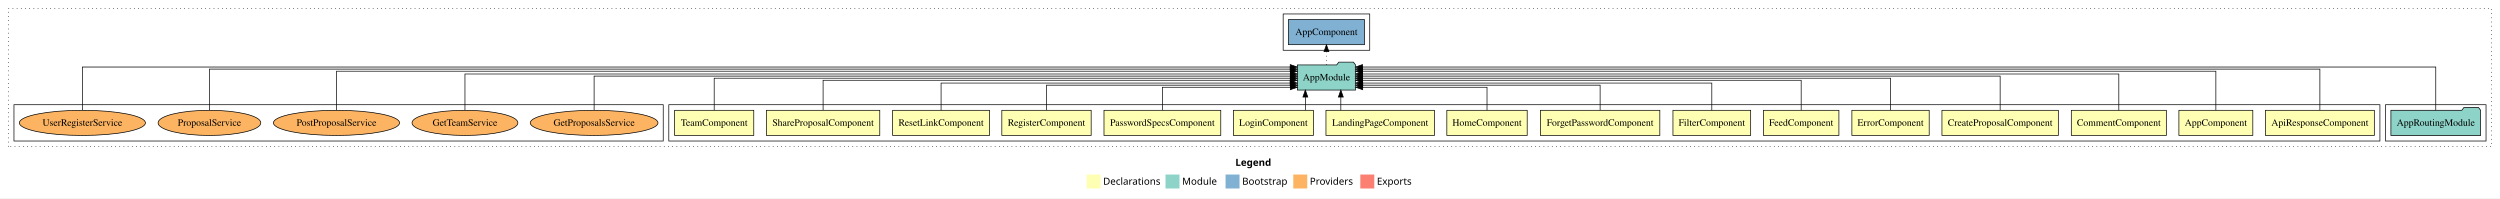
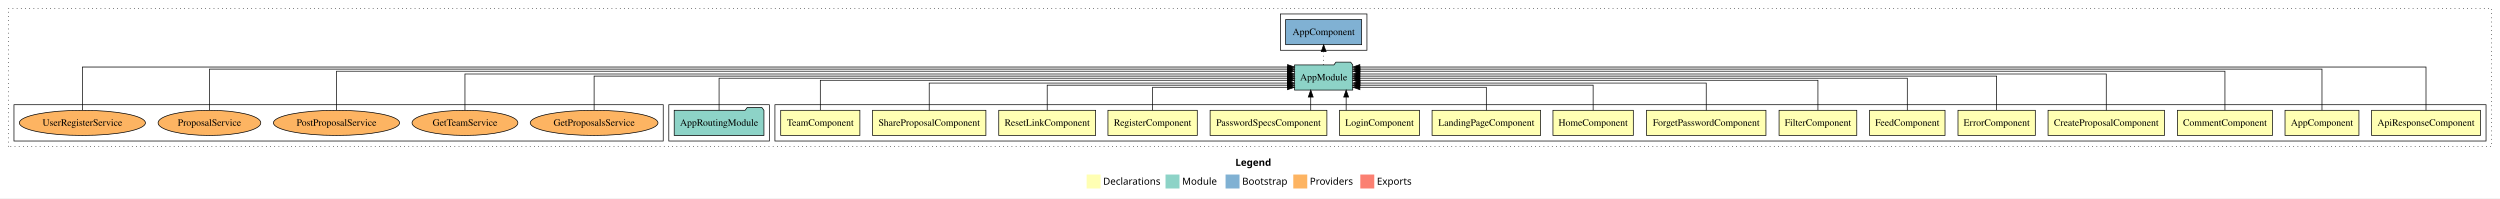
<svg xmlns="http://www.w3.org/2000/svg" width="3581pt" height="284pt" viewBox="0.00 0.00 3581.00 284.00">
  <g id="graph0" class="graph" transform="scale(1 1) rotate(0) translate(4 280)">
    <polygon fill="white" stroke="transparent" points="-4,4 -4,-280 3577,-280 3577,4 -4,4" />
    <text text-anchor="start" x="1765.51" y="-42.4" font-family="sans-serif" font-weight="bold" font-size="14.00">Legend</text>
    <polygon fill="#ffffb3" stroke="transparent" points="1552.5,-10 1552.5,-30 1572.5,-30 1572.5,-10 1552.5,-10" />
    <text text-anchor="start" x="1576.13" y="-15.4" font-family="sans-serif" font-size="14.00">  Declarations</text>
    <polygon fill="#8dd3c7" stroke="transparent" points="1665.5,-10 1665.5,-30 1685.5,-30 1685.5,-10 1665.5,-10" />
    <text text-anchor="start" x="1689.23" y="-15.4" font-family="sans-serif" font-size="14.00">  Module</text>
    <polygon fill="#80b1d3" stroke="transparent" points="1751.5,-10 1751.5,-30 1771.5,-30 1771.5,-10 1751.5,-10" />
    <text text-anchor="start" x="1775.28" y="-15.4" font-family="sans-serif" font-size="14.00">  Bootstrap</text>
    <polygon fill="#fdb462" stroke="transparent" points="1848.5,-10 1848.5,-30 1868.5,-30 1868.5,-10 1848.5,-10" />
    <text text-anchor="start" x="1872.17" y="-15.4" font-family="sans-serif" font-size="14.00">  Providers</text>
    <polygon fill="#fb8072" stroke="transparent" points="1944.5,-10 1944.5,-30 1964.5,-30 1964.5,-10 1944.5,-10" />
    <text text-anchor="start" x="1968.23" y="-15.4" font-family="sans-serif" font-size="14.00">  Exports</text>
    <g id="clust1" class="cluster">
      <polygon fill="none" stroke="black" stroke-dasharray="1,5" points="8,-70 8,-268 3565,-268 3565,-70 8,-70" />
    </g>
+     <g id="clust2" class="cluster">
+       <polygon fill="none" stroke="black" points="1106,-78 1106,-130 3557,-130 3557,-78 1106,-78" />
+     </g>
    <g id="clust19" class="cluster">
-       <polygon fill="none" stroke="black" points="3413,-78 3413,-130 3557,-130 3557,-78 3413,-78" />
+       <polygon fill="none" stroke="black" points="954,-78 954,-130 1098,-130 1098,-78 954,-78" />
    </g>
    <g id="clust21" class="cluster">
-       <polygon fill="none" stroke="black" points="1834,-208 1834,-260 1958,-260 1958,-208 1834,-208" />
-     </g>
-     <g id="clust2" class="cluster">
-       <polygon fill="none" stroke="black" points="954,-78 954,-130 3405,-130 3405,-78 954,-78" />
+       <polygon fill="none" stroke="black" points="1830,-208 1830,-260 1954,-260 1954,-208 1830,-208" />
    </g>
    <g id="clust22" class="cluster">
      <polygon fill="none" stroke="black" points="16,-78 16,-130 946,-130 946,-78 16,-78" />
    </g>
    <g id="node1" class="node">
-       <polygon fill="#ffffb3" stroke="black" points="3396.98,-122 3241.02,-122 3241.02,-86 3396.98,-86 3396.98,-122" />
-       <text text-anchor="middle" x="3319" y="-99.8" font-family="Times,serif" font-size="14.00">ApiResponseComponent</text>
+       <polygon fill="#ffffb3" stroke="black" points="3548.98,-122 3393.02,-122 3393.02,-86 3548.98,-86 3548.98,-122" />
+       <text text-anchor="middle" x="3471" y="-99.8" font-family="Times,serif" font-size="14.00">ApiResponseComponent</text>
    </g>
    <g id="node17" class="node">
-       <polygon fill="#8dd3c7" stroke="black" points="1937.66,-187 1934.66,-191 1913.66,-191 1910.66,-187 1854.34,-187 1854.34,-151 1937.66,-151 1937.66,-187" />
-       <text text-anchor="middle" x="1896" y="-164.8" font-family="Times,serif" font-size="14.00">AppModule</text>
+       <polygon fill="#8dd3c7" stroke="black" points="1933.66,-187 1930.66,-191 1909.66,-191 1906.66,-187 1850.34,-187 1850.34,-151 1933.66,-151 1933.66,-187" />
+       <text text-anchor="middle" x="1892" y="-164.8" font-family="Times,serif" font-size="14.00">AppModule</text>
    </g>
    <g id="edge1" class="edge">
-       <path fill="none" stroke="black" d="M3319,-122.25C3319,-145.02 3319,-181 3319,-181 3319,-181 1947.82,-181 1947.82,-181" />
-       <polygon fill="black" stroke="black" points="1947.82,-177.5 1937.82,-181 1947.82,-184.5 1947.82,-177.5" />
+       <path fill="none" stroke="black" d="M3471,-122.15C3471,-145.76 3471,-184 3471,-184 3471,-184 1943.83,-184 1943.83,-184" />
+       <polygon fill="black" stroke="black" points="1943.83,-180.5 1933.83,-184 1943.83,-187.5 1943.83,-180.5" />
    </g>
    <g id="node2" class="node">
-       <polygon fill="#ffffb3" stroke="black" points="3222.94,-122 3117.06,-122 3117.06,-86 3222.94,-86 3222.94,-122" />
-       <text text-anchor="middle" x="3170" y="-99.8" font-family="Times,serif" font-size="14.00">AppComponent</text>
+       <polygon fill="#ffffb3" stroke="black" points="3374.94,-122 3269.06,-122 3269.06,-86 3374.94,-86 3374.94,-122" />
+       <text text-anchor="middle" x="3322" y="-99.8" font-family="Times,serif" font-size="14.00">AppComponent</text>
    </g>
    <g id="edge2" class="edge">
-       <path fill="none" stroke="black" d="M3170,-122.29C3170,-144.21 3170,-178 3170,-178 3170,-178 1947.66,-178 1947.66,-178" />
-       <polygon fill="black" stroke="black" points="1947.66,-174.5 1937.66,-178 1947.66,-181.5 1947.66,-174.5" />
+       <path fill="none" stroke="black" d="M3322,-122.25C3322,-145.02 3322,-181 3322,-181 3322,-181 1944.02,-181 1944.02,-181" />
+       <polygon fill="black" stroke="black" points="1944.02,-177.5 1934.02,-181 1944.02,-184.5 1944.02,-177.5" />
    </g>
    <g id="node3" class="node">
-       <polygon fill="#ffffb3" stroke="black" points="3099.06,-122 2962.94,-122 2962.94,-86 3099.06,-86 3099.06,-122" />
-       <text text-anchor="middle" x="3031" y="-99.8" font-family="Times,serif" font-size="14.00">CommentComponent</text>
+       <polygon fill="#ffffb3" stroke="black" points="3251.06,-122 3114.94,-122 3114.94,-86 3251.06,-86 3251.06,-122" />
+       <text text-anchor="middle" x="3183" y="-99.8" font-family="Times,serif" font-size="14.00">CommentComponent</text>
    </g>
    <g id="edge3" class="edge">
-       <path fill="none" stroke="black" d="M3031,-122.03C3031,-142.77 3031,-174 3031,-174 3031,-174 1947.74,-174 1947.74,-174" />
-       <polygon fill="black" stroke="black" points="1947.74,-170.5 1937.74,-174 1947.74,-177.5 1947.74,-170.5" />
+       <path fill="none" stroke="black" d="M3183,-122.29C3183,-144.21 3183,-178 3183,-178 3183,-178 1943.86,-178 1943.86,-178" />
+       <polygon fill="black" stroke="black" points="1943.86,-174.5 1933.86,-178 1943.86,-181.5 1943.86,-174.5" />
    </g>
    <g id="node4" class="node">
-       <polygon fill="#ffffb3" stroke="black" points="2944.36,-122 2777.64,-122 2777.64,-86 2944.36,-86 2944.36,-122" />
-       <text text-anchor="middle" x="2861" y="-99.8" font-family="Times,serif" font-size="14.00">CreateProposalComponent</text>
+       <polygon fill="#ffffb3" stroke="black" points="3096.36,-122 2929.64,-122 2929.64,-86 3096.36,-86 3096.36,-122" />
+       <text text-anchor="middle" x="3013" y="-99.8" font-family="Times,serif" font-size="14.00">CreateProposalComponent</text>
    </g>
    <g id="edge4" class="edge">
-       <path fill="none" stroke="black" d="M2861,-122.31C2861,-142.15 2861,-171 2861,-171 2861,-171 1947.77,-171 1947.77,-171" />
-       <polygon fill="black" stroke="black" points="1947.77,-167.5 1937.77,-171 1947.77,-174.5 1947.77,-167.5" />
+       <path fill="none" stroke="black" d="M3013,-122.03C3013,-142.77 3013,-174 3013,-174 3013,-174 1943.9,-174 1943.9,-174" />
+       <polygon fill="black" stroke="black" points="1943.9,-170.5 1933.9,-174 1943.9,-177.5 1943.9,-170.5" />
    </g>
    <g id="node5" class="node">
-       <polygon fill="#ffffb3" stroke="black" points="2759.37,-122 2648.63,-122 2648.63,-86 2759.37,-86 2759.37,-122" />
-       <text text-anchor="middle" x="2704" y="-99.8" font-family="Times,serif" font-size="14.00">ErrorComponent</text>
+       <polygon fill="#ffffb3" stroke="black" points="2911.37,-122 2800.63,-122 2800.63,-86 2911.37,-86 2911.37,-122" />
+       <text text-anchor="middle" x="2856" y="-99.8" font-family="Times,serif" font-size="14.00">ErrorComponent</text>
    </g>
    <g id="edge5" class="edge">
-       <path fill="none" stroke="black" d="M2704,-122.17C2704,-141.09 2704,-168 2704,-168 2704,-168 1947.74,-168 1947.74,-168" />
-       <polygon fill="black" stroke="black" points="1947.74,-164.5 1937.74,-168 1947.74,-171.5 1947.74,-164.5" />
+       <path fill="none" stroke="black" d="M2856,-122.31C2856,-142.15 2856,-171 2856,-171 2856,-171 1943.73,-171 1943.73,-171" />
+       <polygon fill="black" stroke="black" points="1943.73,-167.5 1933.73,-171 1943.73,-174.5 1943.73,-167.5" />
    </g>
    <g id="node6" class="node">
-       <polygon fill="#ffffb3" stroke="black" points="2630.05,-122 2521.95,-122 2521.95,-86 2630.05,-86 2630.05,-122" />
-       <text text-anchor="middle" x="2576" y="-99.8" font-family="Times,serif" font-size="14.00">FeedComponent</text>
+       <polygon fill="#ffffb3" stroke="black" points="2782.05,-122 2673.95,-122 2673.95,-86 2782.05,-86 2782.05,-122" />
+       <text text-anchor="middle" x="2728" y="-99.8" font-family="Times,serif" font-size="14.00">FeedComponent</text>
    </g>
    <g id="edge6" class="edge">
-       <path fill="none" stroke="black" d="M2576,-122.3C2576,-140.27 2576,-165 2576,-165 2576,-165 1947.77,-165 1947.77,-165" />
-       <polygon fill="black" stroke="black" points="1947.77,-161.5 1937.77,-165 1947.77,-168.5 1947.77,-161.5" />
+       <path fill="none" stroke="black" d="M2728,-122.17C2728,-141.09 2728,-168 2728,-168 2728,-168 1943.74,-168 1943.74,-168" />
+       <polygon fill="black" stroke="black" points="1943.74,-164.5 1933.74,-168 1943.74,-171.5 1943.74,-164.5" />
    </g>
    <g id="node7" class="node">
-       <polygon fill="#ffffb3" stroke="black" points="2503.66,-122 2392.34,-122 2392.34,-86 2503.66,-86 2503.66,-122" />
-       <text text-anchor="middle" x="2448" y="-99.8" font-family="Times,serif" font-size="14.00">FilterComponent</text>
+       <polygon fill="#ffffb3" stroke="black" points="2655.66,-122 2544.34,-122 2544.34,-86 2655.66,-86 2655.66,-122" />
+       <text text-anchor="middle" x="2600" y="-99.8" font-family="Times,serif" font-size="14.00">FilterComponent</text>
    </g>
    <g id="edge7" class="edge">
-       <path fill="none" stroke="black" d="M2448,-122.04C2448,-138.73 2448,-161 2448,-161 2448,-161 1947.94,-161 1947.94,-161" />
-       <polygon fill="black" stroke="black" points="1947.94,-157.5 1937.94,-161 1947.94,-164.5 1947.94,-157.5" />
+       <path fill="none" stroke="black" d="M2600,-122.3C2600,-140.27 2600,-165 2600,-165 2600,-165 1943.91,-165 1943.91,-165" />
+       <polygon fill="black" stroke="black" points="1943.91,-161.5 1933.91,-165 1943.91,-168.5 1943.91,-161.5" />
    </g>
    <g id="node8" class="node">
-       <polygon fill="#ffffb3" stroke="black" points="2373.54,-122 2202.46,-122 2202.46,-86 2373.54,-86 2373.54,-122" />
-       <text text-anchor="middle" x="2288" y="-99.8" font-family="Times,serif" font-size="14.00">ForgetPasswordComponent</text>
+       <polygon fill="#ffffb3" stroke="black" points="2525.54,-122 2354.46,-122 2354.46,-86 2525.54,-86 2525.54,-122" />
+       <text text-anchor="middle" x="2440" y="-99.8" font-family="Times,serif" font-size="14.00">ForgetPasswordComponent</text>
    </g>
    <g id="edge8" class="edge">
-       <path fill="none" stroke="black" d="M2288,-122.28C2288,-137.95 2288,-158 2288,-158 2288,-158 1947.95,-158 1947.95,-158" />
-       <polygon fill="black" stroke="black" points="1947.95,-154.5 1937.95,-158 1947.95,-161.5 1947.95,-154.5" />
+       <path fill="none" stroke="black" d="M2440,-122.04C2440,-138.73 2440,-161 2440,-161 2440,-161 1944.09,-161 1944.09,-161" />
+       <polygon fill="black" stroke="black" points="1944.09,-157.5 1934.09,-161 1944.09,-164.5 1944.09,-157.5" />
    </g>
    <g id="node9" class="node">
-       <polygon fill="#ffffb3" stroke="black" points="2183.55,-122 2068.45,-122 2068.45,-86 2183.55,-86 2183.55,-122" />
-       <text text-anchor="middle" x="2126" y="-99.8" font-family="Times,serif" font-size="14.00">HomeComponent</text>
+       <polygon fill="#ffffb3" stroke="black" points="2335.55,-122 2220.45,-122 2220.45,-86 2335.55,-86 2335.55,-122" />
+       <text text-anchor="middle" x="2278" y="-99.8" font-family="Times,serif" font-size="14.00">HomeComponent</text>
    </g>
    <g id="edge9" class="edge">
-       <path fill="none" stroke="black" d="M2126,-122.12C2126,-136.78 2126,-155 2126,-155 2126,-155 1947.92,-155 1947.92,-155" />
-       <polygon fill="black" stroke="black" points="1947.92,-151.5 1937.92,-155 1947.92,-158.5 1947.92,-151.5" />
+       <path fill="none" stroke="black" d="M2278,-122.28C2278,-137.95 2278,-158 2278,-158 2278,-158 1943.68,-158 1943.68,-158" />
+       <polygon fill="black" stroke="black" points="1943.68,-154.5 1933.68,-158 1943.68,-161.5 1943.68,-154.5" />
    </g>
    <g id="node10" class="node">
-       <polygon fill="#ffffb3" stroke="black" points="2050.7,-122 1895.3,-122 1895.3,-86 2050.7,-86 2050.7,-122" />
-       <text text-anchor="middle" x="1973" y="-99.8" font-family="Times,serif" font-size="14.00">LandingPageComponent</text>
+       <polygon fill="#ffffb3" stroke="black" points="2202.7,-122 2047.3,-122 2047.3,-86 2202.7,-86 2202.7,-122" />
+       <text text-anchor="middle" x="2125" y="-99.8" font-family="Times,serif" font-size="14.00">LandingPageComponent</text>
    </g>
    <g id="edge10" class="edge">
-       <path fill="none" stroke="black" d="M1916.61,-122.11C1916.61,-122.11 1916.61,-140.99 1916.61,-140.99" />
-       <polygon fill="black" stroke="black" points="1913.11,-140.99 1916.61,-150.99 1920.11,-140.99 1913.11,-140.99" />
+       <path fill="none" stroke="black" d="M2125,-122.12C2125,-136.78 2125,-155 2125,-155 2125,-155 1943.92,-155 1943.92,-155" />
+       <polygon fill="black" stroke="black" points="1943.92,-151.5 1933.92,-155 1943.92,-158.5 1943.92,-151.5" />
    </g>
    <g id="node11" class="node">
-       <polygon fill="#ffffb3" stroke="black" points="1877.28,-122 1762.72,-122 1762.72,-86 1877.28,-86 1877.28,-122" />
-       <text text-anchor="middle" x="1820" y="-99.8" font-family="Times,serif" font-size="14.00">LoginComponent</text>
+       <polygon fill="#ffffb3" stroke="black" points="2029.28,-122 1914.72,-122 1914.72,-86 2029.28,-86 2029.28,-122" />
+       <text text-anchor="middle" x="1972" y="-99.8" font-family="Times,serif" font-size="14.00">LoginComponent</text>
    </g>
    <g id="edge11" class="edge">
-       <path fill="none" stroke="black" d="M1865.78,-122.11C1865.78,-122.11 1865.78,-140.99 1865.78,-140.99" />
-       <polygon fill="black" stroke="black" points="1862.28,-140.99 1865.78,-150.99 1869.28,-140.99 1862.28,-140.99" />
+       <path fill="none" stroke="black" d="M1924.22,-122.11C1924.22,-122.11 1924.22,-140.99 1924.22,-140.99" />
+       <polygon fill="black" stroke="black" points="1920.72,-140.99 1924.22,-150.99 1927.72,-140.99 1920.72,-140.99" />
    </g>
    <g id="node12" class="node">
-       <polygon fill="#ffffb3" stroke="black" points="1744.64,-122 1577.36,-122 1577.36,-86 1744.64,-86 1744.64,-122" />
-       <text text-anchor="middle" x="1661" y="-99.8" font-family="Times,serif" font-size="14.00">PasswordSpecsComponent</text>
+       <polygon fill="#ffffb3" stroke="black" points="1896.64,-122 1729.36,-122 1729.36,-86 1896.64,-86 1896.64,-122" />
+       <text text-anchor="middle" x="1813" y="-99.8" font-family="Times,serif" font-size="14.00">PasswordSpecsComponent</text>
    </g>
    <g id="edge12" class="edge">
-       <path fill="none" stroke="black" d="M1661,-122.12C1661,-136.78 1661,-155 1661,-155 1661,-155 1844.26,-155 1844.26,-155" />
-       <polygon fill="black" stroke="black" points="1844.26,-158.5 1854.26,-155 1844.26,-151.5 1844.26,-158.5" />
+       <path fill="none" stroke="black" d="M1873.5,-122.11C1873.5,-122.11 1873.5,-140.99 1873.5,-140.99" />
+       <polygon fill="black" stroke="black" points="1870,-140.99 1873.5,-150.99 1877,-140.99 1870,-140.99" />
    </g>
    <g id="node13" class="node">
-       <polygon fill="#ffffb3" stroke="black" points="1558.98,-122 1431.02,-122 1431.02,-86 1558.98,-86 1558.98,-122" />
-       <text text-anchor="middle" x="1495" y="-99.8" font-family="Times,serif" font-size="14.00">RegisterComponent</text>
+       <polygon fill="#ffffb3" stroke="black" points="1710.98,-122 1583.02,-122 1583.02,-86 1710.98,-86 1710.98,-122" />
+       <text text-anchor="middle" x="1647" y="-99.8" font-family="Times,serif" font-size="14.00">RegisterComponent</text>
    </g>
    <g id="edge13" class="edge">
-       <path fill="none" stroke="black" d="M1495,-122.28C1495,-137.95 1495,-158 1495,-158 1495,-158 1844.22,-158 1844.22,-158" />
-       <polygon fill="black" stroke="black" points="1844.22,-161.5 1854.22,-158 1844.22,-154.5 1844.22,-161.5" />
+       <path fill="none" stroke="black" d="M1647,-122.12C1647,-136.78 1647,-155 1647,-155 1647,-155 1840.16,-155 1840.16,-155" />
+       <polygon fill="black" stroke="black" points="1840.16,-158.5 1850.16,-155 1840.16,-151.5 1840.16,-158.5" />
    </g>
    <g id="node14" class="node">
-       <polygon fill="#ffffb3" stroke="black" points="1413.38,-122 1274.62,-122 1274.62,-86 1413.38,-86 1413.38,-122" />
-       <text text-anchor="middle" x="1344" y="-99.8" font-family="Times,serif" font-size="14.00">ResetLinkComponent</text>
+       <polygon fill="#ffffb3" stroke="black" points="1565.38,-122 1426.62,-122 1426.62,-86 1565.38,-86 1565.38,-122" />
+       <text text-anchor="middle" x="1496" y="-99.8" font-family="Times,serif" font-size="14.00">ResetLinkComponent</text>
    </g>
    <g id="edge14" class="edge">
-       <path fill="none" stroke="black" d="M1344,-122.04C1344,-138.73 1344,-161 1344,-161 1344,-161 1844.06,-161 1844.06,-161" />
-       <polygon fill="black" stroke="black" points="1844.06,-164.5 1854.06,-161 1844.06,-157.5 1844.06,-164.5" />
+       <path fill="none" stroke="black" d="M1496,-122.28C1496,-137.95 1496,-158 1496,-158 1496,-158 1840,-158 1840,-158" />
+       <polygon fill="black" stroke="black" points="1840,-161.5 1850,-158 1840,-154.5 1840,-161.5" />
    </g>
    <g id="node15" class="node">
-       <polygon fill="#ffffb3" stroke="black" points="1256.2,-122 1093.8,-122 1093.8,-86 1256.2,-86 1256.2,-122" />
-       <text text-anchor="middle" x="1175" y="-99.8" font-family="Times,serif" font-size="14.00">ShareProposalComponent</text>
+       <polygon fill="#ffffb3" stroke="black" points="1408.2,-122 1245.8,-122 1245.8,-86 1408.2,-86 1408.2,-122" />
+       <text text-anchor="middle" x="1327" y="-99.8" font-family="Times,serif" font-size="14.00">ShareProposalComponent</text>
    </g>
    <g id="edge15" class="edge">
-       <path fill="none" stroke="black" d="M1175,-122.3C1175,-140.27 1175,-165 1175,-165 1175,-165 1844.12,-165 1844.12,-165" />
-       <polygon fill="black" stroke="black" points="1844.12,-168.5 1854.12,-165 1844.12,-161.5 1844.12,-168.5" />
+       <path fill="none" stroke="black" d="M1327,-122.04C1327,-138.73 1327,-161 1327,-161 1327,-161 1839.99,-161 1839.99,-161" />
+       <polygon fill="black" stroke="black" points="1839.99,-164.5 1849.99,-161 1839.99,-157.5 1839.99,-164.5" />
    </g>
    <g id="node16" class="node">
-       <polygon fill="#ffffb3" stroke="black" points="1075.7,-122 962.3,-122 962.3,-86 1075.7,-86 1075.7,-122" />
-       <text text-anchor="middle" x="1019" y="-99.8" font-family="Times,serif" font-size="14.00">TeamComponent</text>
+       <polygon fill="#ffffb3" stroke="black" points="1227.7,-122 1114.3,-122 1114.3,-86 1227.7,-86 1227.7,-122" />
+       <text text-anchor="middle" x="1171" y="-99.8" font-family="Times,serif" font-size="14.00">TeamComponent</text>
    </g>
    <g id="edge16" class="edge">
-       <path fill="none" stroke="black" d="M1019,-122.17C1019,-141.09 1019,-168 1019,-168 1019,-168 1844.29,-168 1844.29,-168" />
-       <polygon fill="black" stroke="black" points="1844.29,-171.5 1854.29,-168 1844.29,-164.5 1844.29,-171.5" />
+       <path fill="none" stroke="black" d="M1171,-122.3C1171,-140.27 1171,-165 1171,-165 1171,-165 1840.12,-165 1840.12,-165" />
+       <polygon fill="black" stroke="black" points="1840.12,-168.5 1850.12,-165 1840.12,-161.5 1840.12,-168.5" />
    </g>
    <g id="node19" class="node">
-       <polygon fill="#80b1d3" stroke="black" points="1950.44,-252 1841.56,-252 1841.56,-216 1950.44,-216 1950.44,-252" />
-       <text text-anchor="middle" x="1896" y="-229.8" font-family="Times,serif" font-size="14.00">AppComponent </text>
+       <polygon fill="#80b1d3" stroke="black" points="1946.44,-252 1837.56,-252 1837.56,-216 1946.44,-216 1946.44,-252" />
+       <text text-anchor="middle" x="1892" y="-229.8" font-family="Times,serif" font-size="14.00">AppComponent </text>
    </g>
    <g id="edge18" class="edge">
-       <path fill="none" stroke="black" stroke-dasharray="1,5" d="M1896,-187.11C1896,-187.11 1896,-205.99 1896,-205.99" />
-       <polygon fill="black" stroke="black" points="1892.5,-205.99 1896,-215.99 1899.5,-205.99 1892.5,-205.99" />
+       <path fill="none" stroke="black" stroke-dasharray="1,5" d="M1892,-187.11C1892,-187.11 1892,-205.99 1892,-205.99" />
+       <polygon fill="black" stroke="black" points="1888.5,-205.99 1892,-215.99 1895.5,-205.99 1888.5,-205.99" />
    </g>
    <g id="node18" class="node">
-       <polygon fill="#8dd3c7" stroke="black" points="3549.27,-122 3546.27,-126 3525.27,-126 3522.27,-122 3420.73,-122 3420.73,-86 3549.27,-86 3549.27,-122" />
-       <text text-anchor="middle" x="3485" y="-99.8" font-family="Times,serif" font-size="14.00">AppRoutingModule</text>
+       <polygon fill="#8dd3c7" stroke="black" points="1090.27,-122 1087.27,-126 1066.27,-126 1063.27,-122 961.73,-122 961.73,-86 1090.27,-86 1090.27,-122" />
+       <text text-anchor="middle" x="1026" y="-99.8" font-family="Times,serif" font-size="14.00">AppRoutingModule</text>
    </g>
    <g id="edge17" class="edge">
-       <path fill="none" stroke="black" d="M3485,-122.15C3485,-145.76 3485,-184 3485,-184 3485,-184 1947.69,-184 1947.69,-184" />
-       <polygon fill="black" stroke="black" points="1947.69,-180.5 1937.69,-184 1947.69,-187.5 1947.69,-180.5" />
+       <path fill="none" stroke="black" d="M1026,-122.17C1026,-141.09 1026,-168 1026,-168 1026,-168 1840.23,-168 1840.23,-168" />
+       <polygon fill="black" stroke="black" points="1840.23,-171.5 1850.23,-168 1840.23,-164.5 1840.23,-171.5" />
    </g>
    <g id="node20" class="node">
      <ellipse fill="#fdb462" stroke="black" cx="847" cy="-104" rx="91.47" ry="18" />
      <text text-anchor="middle" x="847" y="-99.8" font-family="Times,serif" font-size="14.00">GetProposalsService</text>
    </g>
    <g id="edge19" class="edge">
-       <path fill="none" stroke="black" d="M847,-122.31C847,-142.15 847,-171 847,-171 847,-171 1844.23,-171 1844.23,-171" />
-       <polygon fill="black" stroke="black" points="1844.23,-174.5 1854.23,-171 1844.23,-167.5 1844.23,-174.5" />
+       <path fill="none" stroke="black" d="M847,-122.31C847,-142.15 847,-171 847,-171 847,-171 1840.07,-171 1840.07,-171" />
+       <polygon fill="black" stroke="black" points="1840.07,-174.5 1850.07,-171 1840.07,-167.5 1840.07,-174.5" />
    </g>
    <g id="node21" class="node">
      <ellipse fill="#fdb462" stroke="black" cx="662" cy="-104" rx="75.84" ry="18" />
      <text text-anchor="middle" x="662" y="-99.8" font-family="Times,serif" font-size="14.00">GetTeamService</text>
    </g>
    <g id="edge20" class="edge">
-       <path fill="none" stroke="black" d="M662,-122.03C662,-142.77 662,-174 662,-174 662,-174 1844.24,-174 1844.24,-174" />
-       <polygon fill="black" stroke="black" points="1844.24,-177.5 1854.24,-174 1844.24,-170.5 1844.24,-177.5" />
+       <path fill="none" stroke="black" d="M662,-122.03C662,-142.77 662,-174 662,-174 662,-174 1840.02,-174 1840.02,-174" />
+       <polygon fill="black" stroke="black" points="1840.02,-177.5 1850.02,-174 1840.02,-170.5 1840.02,-177.5" />
    </g>
    <g id="node22" class="node">
      <ellipse fill="#fdb462" stroke="black" cx="478" cy="-104" rx="90.34" ry="18" />
      <text text-anchor="middle" x="478" y="-99.8" font-family="Times,serif" font-size="14.00">PostProposalService</text>
    </g>
    <g id="edge21" class="edge">
-       <path fill="none" stroke="black" d="M478,-122.29C478,-144.21 478,-178 478,-178 478,-178 1844.33,-178 1844.33,-178" />
-       <polygon fill="black" stroke="black" points="1844.33,-181.5 1854.33,-178 1844.33,-174.5 1844.33,-181.5" />
+       <path fill="none" stroke="black" d="M478,-122.29C478,-144.21 478,-178 478,-178 478,-178 1840.07,-178 1840.07,-178" />
+       <polygon fill="black" stroke="black" points="1840.07,-181.5 1850.07,-178 1840.07,-174.5 1840.07,-181.5" />
    </g>
    <g id="node23" class="node">
      <ellipse fill="#fdb462" stroke="black" cx="296" cy="-104" rx="73.57" ry="18" />
      <text text-anchor="middle" x="296" y="-99.8" font-family="Times,serif" font-size="14.00">ProposalService</text>
    </g>
    <g id="edge22" class="edge">
-       <path fill="none" stroke="black" d="M296,-122.25C296,-145.02 296,-181 296,-181 296,-181 1844.03,-181 1844.03,-181" />
-       <polygon fill="black" stroke="black" points="1844.03,-184.5 1854.03,-181 1844.03,-177.5 1844.03,-184.5" />
+       <path fill="none" stroke="black" d="M296,-122.25C296,-145.02 296,-181 296,-181 296,-181 1840.13,-181 1840.13,-181" />
+       <polygon fill="black" stroke="black" points="1840.13,-184.5 1850.13,-181 1840.13,-177.5 1840.13,-184.5" />
    </g>
    <g id="node24" class="node">
      <ellipse fill="#fdb462" stroke="black" cx="114" cy="-104" rx="90.3" ry="18" />
      <text text-anchor="middle" x="114" y="-99.8" font-family="Times,serif" font-size="14.00">UserRegisterService</text>
    </g>
    <g id="edge23" class="edge">
-       <path fill="none" stroke="black" d="M114,-122.15C114,-145.76 114,-184 114,-184 114,-184 1844.14,-184 1844.14,-184" />
-       <polygon fill="black" stroke="black" points="1844.14,-187.5 1854.14,-184 1844.14,-180.5 1844.14,-187.5" />
+       <path fill="none" stroke="black" d="M114,-122.15C114,-145.76 114,-184 114,-184 114,-184 1840.24,-184 1840.24,-184" />
+       <polygon fill="black" stroke="black" points="1840.24,-187.5 1850.24,-184 1840.24,-180.5 1840.24,-187.5" />
    </g>
  </g>
</svg>
